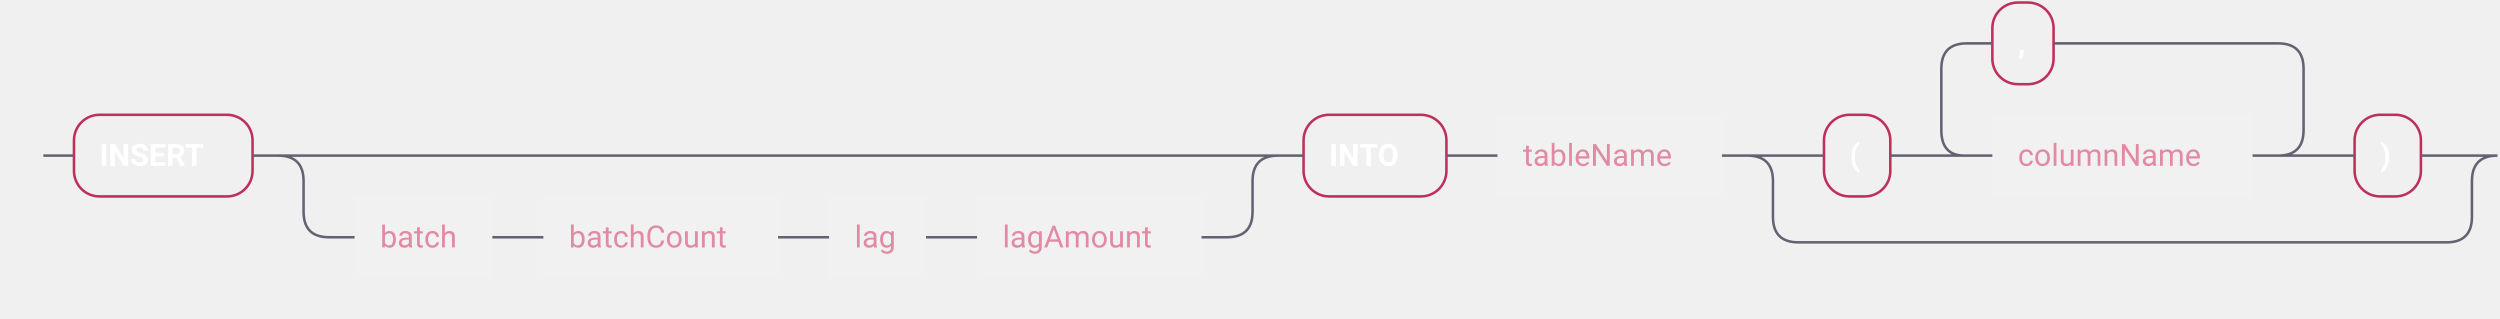
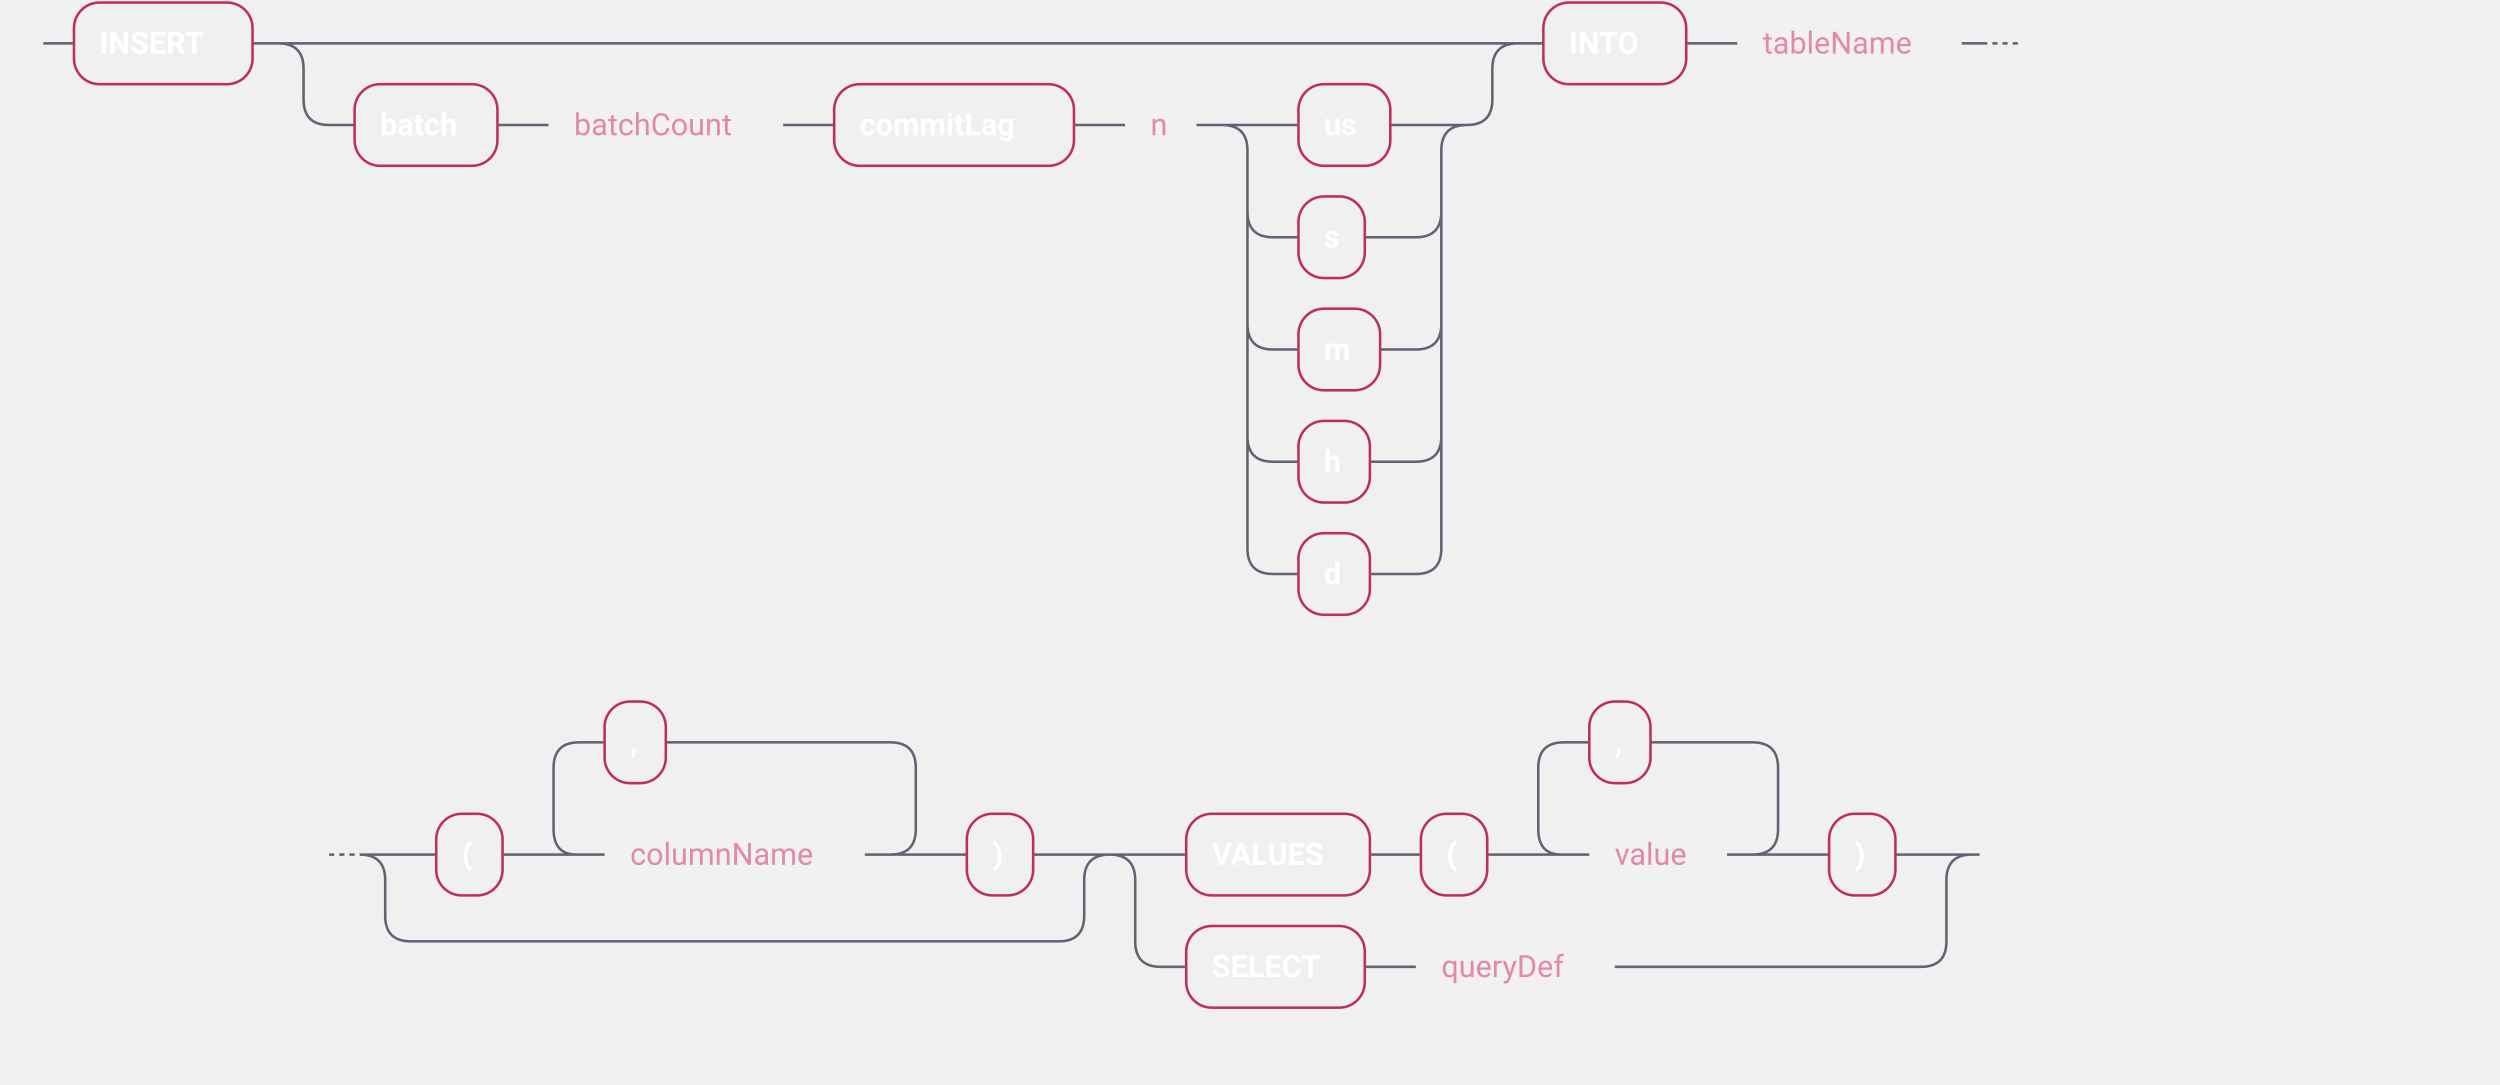
- <svg xmlns="http://www.w3.org/2000/svg" xmlns:xlink="http://www.w3.org/1999/xlink" width="980" height="125">
+ <svg xmlns="http://www.w3.org/2000/svg" xmlns:xlink="http://www.w3.org/1999/xlink" width="980" height="425">
  <defs>
    <style type="text/css">
                @namespace "http://www.w3.org/2000/svg";
                .line                 {fill: none; stroke: #636273;}
                .bold-line            {stroke: #636273; shape-rendering: crispEdges; stroke-width: 2; }
                .thin-line            {stroke: #636273; shape-rendering: crispEdges}
                .filled               {fill: #636273; stroke: none;}
                text.terminal         {font-family: -apple-system, BlinkMacSystemFont, "Segoe UI", Roboto, Ubuntu, Cantarell, Helvetica, sans-serif;
                font-size: 12px;
                fill: #ffffff;
                font-weight: bold;
                }
                text.nonterminal      {font-family: -apple-system, BlinkMacSystemFont, "Segoe UI", Roboto, Ubuntu, Cantarell, Helvetica, sans-serif;
                font-size: 12px;
                fill: #e289a4;
                font-weight: normal;
                }
                text.regexp           {font-family: -apple-system, BlinkMacSystemFont, "Segoe UI", Roboto, Ubuntu, Cantarell, Helvetica, sans-serif;
                font-size: 12px;
                fill: #00141F;
                font-weight: normal;
                }
                rect, circle, polygon {fill: none; stroke: none;}
                rect.terminal         {fill: none; stroke: #be2f5b;}
                rect.nonterminal      {fill: rgba(255,255,255,0.1); stroke: none;}
                rect.text             {fill: none; stroke: none;}
                polygon.regexp        {fill: #C7ECFF; stroke: #038cbc;}
            </style>
  </defs>
-   <polygon points="9 61 1 57 1 65" />
-   <polygon points="17 61 9 57 9 65" />
-   <rect x="31" y="47" width="70" height="32" rx="10" />
-   <rect x="29" y="45" width="70" height="32" class="terminal" rx="10" />
-   <text class="terminal" x="39" y="65">INSERT</text>
-   <a xlink:href="#batch" xlink:title="batch">
-     <rect x="141" y="79" width="54" height="32" />
-     <rect x="139" y="77" width="54" height="32" class="nonterminal" />
-     <text class="nonterminal" x="149" y="97">batch</text>
+   <polygon points="9 17 1 13 1 21" />
+   <polygon points="17 17 9 13 9 21" />
+   <rect x="31" y="3" width="70" height="32" rx="10" />
+   <rect x="29" y="1" width="70" height="32" class="terminal" rx="10" />
+   <text class="terminal" x="39" y="21">INSERT</text>
+   <rect x="141" y="35" width="56" height="32" rx="10" />
+   <rect x="139" y="33" width="56" height="32" class="terminal" rx="10" />
+   <text class="terminal" x="149" y="53">batch</text>
+   <a xlink:href="#batchCount" xlink:title="batchCount">
+     <rect x="217" y="35" width="92" height="32" />
+     <rect x="215" y="33" width="92" height="32" class="nonterminal" />
+     <text class="nonterminal" x="225" y="53">batchCount</text>
  </a>
-   <a xlink:href="#batchCount" xlink:title="batchCount">
-     <rect x="215" y="79" width="92" height="32" />
-     <rect x="213" y="77" width="92" height="32" class="nonterminal" />
-     <text class="nonterminal" x="223" y="97">batchCount</text>
+   <rect x="329" y="35" width="94" height="32" rx="10" />
+   <rect x="327" y="33" width="94" height="32" class="terminal" rx="10" />
+   <text class="terminal" x="337" y="53">commitLag</text>
+   <a xlink:href="#n" xlink:title="n">
+     <rect x="443" y="35" width="28" height="32" />
+     <rect x="441" y="33" width="28" height="32" class="nonterminal" />
+     <text class="nonterminal" x="451" y="53">n</text>
  </a>
-   <a xlink:href="#lag" xlink:title="lag">
-     <rect x="327" y="79" width="38" height="32" />
-     <rect x="325" y="77" width="38" height="32" class="nonterminal" />
-     <text class="nonterminal" x="335" y="97">lag</text>
+   <rect x="511" y="35" width="36" height="32" rx="10" />
+   <rect x="509" y="33" width="36" height="32" class="terminal" rx="10" />
+   <text class="terminal" x="519" y="53">us</text>
+   <rect x="511" y="79" width="26" height="32" rx="10" />
+   <rect x="509" y="77" width="26" height="32" class="terminal" rx="10" />
+   <text class="terminal" x="519" y="97">s</text>
+   <rect x="511" y="123" width="32" height="32" rx="10" />
+   <rect x="509" y="121" width="32" height="32" class="terminal" rx="10" />
+   <text class="terminal" x="519" y="141">m</text>
+   <rect x="511" y="167" width="28" height="32" rx="10" />
+   <rect x="509" y="165" width="28" height="32" class="terminal" rx="10" />
+   <text class="terminal" x="519" y="185">h</text>
+   <rect x="511" y="211" width="28" height="32" rx="10" />
+   <rect x="509" y="209" width="28" height="32" class="terminal" rx="10" />
+   <text class="terminal" x="519" y="229">d</text>
+   <rect x="607" y="3" width="56" height="32" rx="10" />
+   <rect x="605" y="1" width="56" height="32" class="terminal" rx="10" />
+   <text class="terminal" x="615" y="21">INTO</text>
+   <a xlink:href="#tableName" xlink:title="tableName">
+     <rect x="683" y="3" width="88" height="32" />
+     <rect x="681" y="1" width="88" height="32" class="nonterminal" />
+     <text class="nonterminal" x="691" y="21">tableName</text>
  </a>
-   <a xlink:href="#lagAmount" xlink:title="lagAmount">
-     <rect x="385" y="79" width="88" height="32" />
-     <rect x="383" y="77" width="88" height="32" class="nonterminal" />
-     <text class="nonterminal" x="393" y="97">lagAmount</text>
+   <rect x="173" y="321" width="26" height="32" rx="10" />
+   <rect x="171" y="319" width="26" height="32" class="terminal" rx="10" />
+   <text class="terminal" x="181" y="339">(</text>
+   <a xlink:href="#columnName" xlink:title="columnName">
+     <rect x="239" y="321" width="102" height="32" />
+     <rect x="237" y="319" width="102" height="32" class="nonterminal" />
+     <text class="nonterminal" x="247" y="339">columnName</text>
  </a>
-   <rect x="513" y="47" width="56" height="32" rx="10" />
-   <rect x="511" y="45" width="56" height="32" class="terminal" rx="10" />
-   <text class="terminal" x="521" y="65">INTO</text>
-   <a xlink:href="#tableName" xlink:title="tableName">
-     <rect x="589" y="47" width="88" height="32" />
-     <rect x="587" y="45" width="88" height="32" class="nonterminal" />
-     <text class="nonterminal" x="597" y="65">tableName</text>
+   <rect x="239" y="277" width="24" height="32" rx="10" />
+   <rect x="237" y="275" width="24" height="32" class="terminal" rx="10" />
+   <text class="terminal" x="247" y="295">,</text>
+   <rect x="381" y="321" width="26" height="32" rx="10" />
+   <rect x="379" y="319" width="26" height="32" class="terminal" rx="10" />
+   <text class="terminal" x="389" y="339">)</text>
+   <rect x="467" y="321" width="72" height="32" rx="10" />
+   <rect x="465" y="319" width="72" height="32" class="terminal" rx="10" />
+   <text class="terminal" x="475" y="339">VALUES</text>
+   <rect x="559" y="321" width="26" height="32" rx="10" />
+   <rect x="557" y="319" width="26" height="32" class="terminal" rx="10" />
+   <text class="terminal" x="567" y="339">(</text>
+   <a xlink:href="#value" xlink:title="value">
+     <rect x="625" y="321" width="54" height="32" />
+     <rect x="623" y="319" width="54" height="32" class="nonterminal" />
+     <text class="nonterminal" x="633" y="339">value</text>
  </a>
-   <rect x="717" y="47" width="26" height="32" rx="10" />
-   <rect x="715" y="45" width="26" height="32" class="terminal" rx="10" />
-   <text class="terminal" x="725" y="65">(</text>
-   <a xlink:href="#columnName" xlink:title="columnName">
-     <rect x="783" y="47" width="102" height="32" />
-     <rect x="781" y="45" width="102" height="32" class="nonterminal" />
-     <text class="nonterminal" x="791" y="65">columnName</text>
+   <rect x="625" y="277" width="24" height="32" rx="10" />
+   <rect x="623" y="275" width="24" height="32" class="terminal" rx="10" />
+   <text class="terminal" x="633" y="295">,</text>
+   <rect x="719" y="321" width="26" height="32" rx="10" />
+   <rect x="717" y="319" width="26" height="32" class="terminal" rx="10" />
+   <text class="terminal" x="727" y="339">)</text>
+   <rect x="467" y="365" width="70" height="32" rx="10" />
+   <rect x="465" y="363" width="70" height="32" class="terminal" rx="10" />
+   <text class="terminal" x="475" y="383">SELECT</text>
+   <a xlink:href="#queryDef" xlink:title="queryDef">
+     <rect x="557" y="365" width="78" height="32" />
+     <rect x="555" y="363" width="78" height="32" class="nonterminal" />
+     <text class="nonterminal" x="565" y="383">queryDef</text>
  </a>
-   <rect x="783" y="3" width="24" height="32" rx="10" />
-   <rect x="781" y="1" width="24" height="32" class="terminal" rx="10" />
-   <text class="terminal" x="791" y="21">,</text>
-   <rect x="925" y="47" width="26" height="32" rx="10" />
-   <rect x="923" y="45" width="26" height="32" class="terminal" rx="10" />
-   <text class="terminal" x="933" y="65">)</text>
-   <rect x="667" y="189" width="72" height="32" rx="10" />
-   <rect x="665" y="187" width="72" height="32" class="terminal" rx="10" />
-   <text class="terminal" x="675" y="207">VALUES</text>
-   <rect x="759" y="189" width="26" height="32" rx="10" />
-   <rect x="757" y="187" width="26" height="32" class="terminal" rx="10" />
-   <text class="terminal" x="767" y="207">(</text>
-   <a xlink:href="#value" xlink:title="value">
-     <rect x="825" y="189" width="54" height="32" />
-     <rect x="823" y="187" width="54" height="32" class="nonterminal" />
-     <text class="nonterminal" x="833" y="207">value</text>
-   </a>
-   <rect x="825" y="145" width="24" height="32" rx="10" />
-   <rect x="823" y="143" width="24" height="32" class="terminal" rx="10" />
-   <text class="terminal" x="833" y="163">,</text>
-   <rect x="919" y="189" width="26" height="32" rx="10" />
-   <rect x="917" y="187" width="26" height="32" class="terminal" rx="10" />
-   <text class="terminal" x="927" y="207">)</text>
-   <rect x="667" y="233" width="70" height="32" rx="10" />
-   <rect x="665" y="231" width="70" height="32" class="terminal" rx="10" />
-   <text class="terminal" x="675" y="251">SELECT</text>
-   <a xlink:href="#queryDef" xlink:title="queryDef">
-     <rect x="757" y="233" width="78" height="32" />
-     <rect x="755" y="231" width="78" height="32" class="nonterminal" />
-     <text class="nonterminal" x="765" y="251">queryDef</text>
-   </a>
-   <path class="line" d="m17 61 h2 m0 0 h10 m70 0 h10 m20 0 h10 m0 0 h342 m-372 0 h20 m352 0 h20 m-392 0 q10 0 10 10 m372 0 q0 -10 10 -10 m-382 10 v12 m372 0 v-12 m-372 12 q0 10 10 10 m352 0 q10 0 10 -10 m-362 10 h10 m54 0 h10 m0 0 h10 m92 0 h10 m0 0 h10 m38 0 h10 m0 0 h10 m88 0 h10 m20 -32 h10 m56 0 h10 m0 0 h10 m88 0 h10 m20 0 h10 m26 0 h10 m20 0 h10 m102 0 h10 m-142 0 l20 0 m-1 0 q-9 0 -9 -10 l0 -24 q0 -10 10 -10 m122 44 l20 0 m-20 0 q10 0 10 -10 l0 -24 q0 -10 -10 -10 m-122 0 h10 m24 0 h10 m0 0 h78 m20 44 h10 m26 0 h10 m-274 0 h20 m254 0 h20 m-294 0 q10 0 10 10 m274 0 q0 -10 10 -10 m-284 10 v14 m274 0 v-14 m-274 14 q0 10 10 10 m254 0 q10 0 10 -10 m-264 10 h10 m0 0 h244 m22 -34 l2 0 m2 0 l2 0 m2 0 l2 0 m-368 142 l2 0 m2 0 l2 0 m2 0 l2 0 m22 0 h10 m72 0 h10 m0 0 h10 m26 0 h10 m20 0 h10 m54 0 h10 m-94 0 l20 0 m-1 0 q-9 0 -9 -10 l0 -24 q0 -10 10 -10 m74 44 l20 0 m-20 0 q10 0 10 -10 l0 -24 q0 -10 -10 -10 m-74 0 h10 m24 0 h10 m0 0 h30 m20 44 h10 m26 0 h10 m-318 0 h20 m298 0 h20 m-338 0 q10 0 10 10 m318 0 q0 -10 10 -10 m-328 10 v24 m318 0 v-24 m-318 24 q0 10 10 10 m298 0 q10 0 10 -10 m-308 10 h10 m70 0 h10 m0 0 h10 m78 0 h10 m0 0 h110 m23 -44 h-3" />
-   <polygon points="983 203 991 199 991 207" />
-   <polygon points="983 203 975 199 975 207" />
+   <path class="line" d="m17 17 h2 m0 0 h10 m70 0 h10 m20 0 h10 m0 0 h436 m-466 0 h20 m446 0 h20 m-486 0 q10 0 10 10 m466 0 q0 -10 10 -10 m-476 10 v12 m466 0 v-12 m-466 12 q0 10 10 10 m446 0 q10 0 10 -10 m-456 10 h10 m56 0 h10 m0 0 h10 m92 0 h10 m0 0 h10 m94 0 h10 m0 0 h10 m28 0 h10 m20 0 h10 m36 0 h10 m-76 0 h20 m56 0 h20 m-96 0 q10 0 10 10 m76 0 q0 -10 10 -10 m-86 10 v24 m76 0 v-24 m-76 24 q0 10 10 10 m56 0 q10 0 10 -10 m-66 10 h10 m26 0 h10 m0 0 h10 m-66 -10 v20 m76 0 v-20 m-76 20 v24 m76 0 v-24 m-76 24 q0 10 10 10 m56 0 q10 0 10 -10 m-66 10 h10 m32 0 h10 m0 0 h4 m-66 -10 v20 m76 0 v-20 m-76 20 v24 m76 0 v-24 m-76 24 q0 10 10 10 m56 0 q10 0 10 -10 m-66 10 h10 m28 0 h10 m0 0 h8 m-66 -10 v20 m76 0 v-20 m-76 20 v24 m76 0 v-24 m-76 24 q0 10 10 10 m56 0 q10 0 10 -10 m-66 10 h10 m28 0 h10 m0 0 h8 m40 -208 h10 m56 0 h10 m0 0 h10 m88 0 h10 m2 0 l2 0 m2 0 l2 0 m2 0 l2 0 m-662 318 l2 0 m2 0 l2 0 m2 0 l2 0 m22 0 h10 m26 0 h10 m20 0 h10 m102 0 h10 m-142 0 l20 0 m-1 0 q-9 0 -9 -10 l0 -24 q0 -10 10 -10 m122 44 l20 0 m-20 0 q10 0 10 -10 l0 -24 q0 -10 -10 -10 m-122 0 h10 m24 0 h10 m0 0 h78 m20 44 h10 m26 0 h10 m-274 0 h20 m254 0 h20 m-294 0 q10 0 10 10 m274 0 q0 -10 10 -10 m-284 10 v14 m274 0 v-14 m-274 14 q0 10 10 10 m254 0 q10 0 10 -10 m-264 10 h10 m0 0 h244 m40 -34 h10 m72 0 h10 m0 0 h10 m26 0 h10 m20 0 h10 m54 0 h10 m-94 0 l20 0 m-1 0 q-9 0 -9 -10 l0 -24 q0 -10 10 -10 m74 44 l20 0 m-20 0 q10 0 10 -10 l0 -24 q0 -10 -10 -10 m-74 0 h10 m24 0 h10 m0 0 h30 m20 44 h10 m26 0 h10 m-318 0 h20 m298 0 h20 m-338 0 q10 0 10 10 m318 0 q0 -10 10 -10 m-328 10 v24 m318 0 v-24 m-318 24 q0 10 10 10 m298 0 q10 0 10 -10 m-308 10 h10 m70 0 h10 m0 0 h10 m78 0 h10 m0 0 h110 m23 -44 h-3" />
+   <polygon points="783 335 791 331 791 339" />
+   <polygon points="783 335 775 331 775 339" />
</svg>
